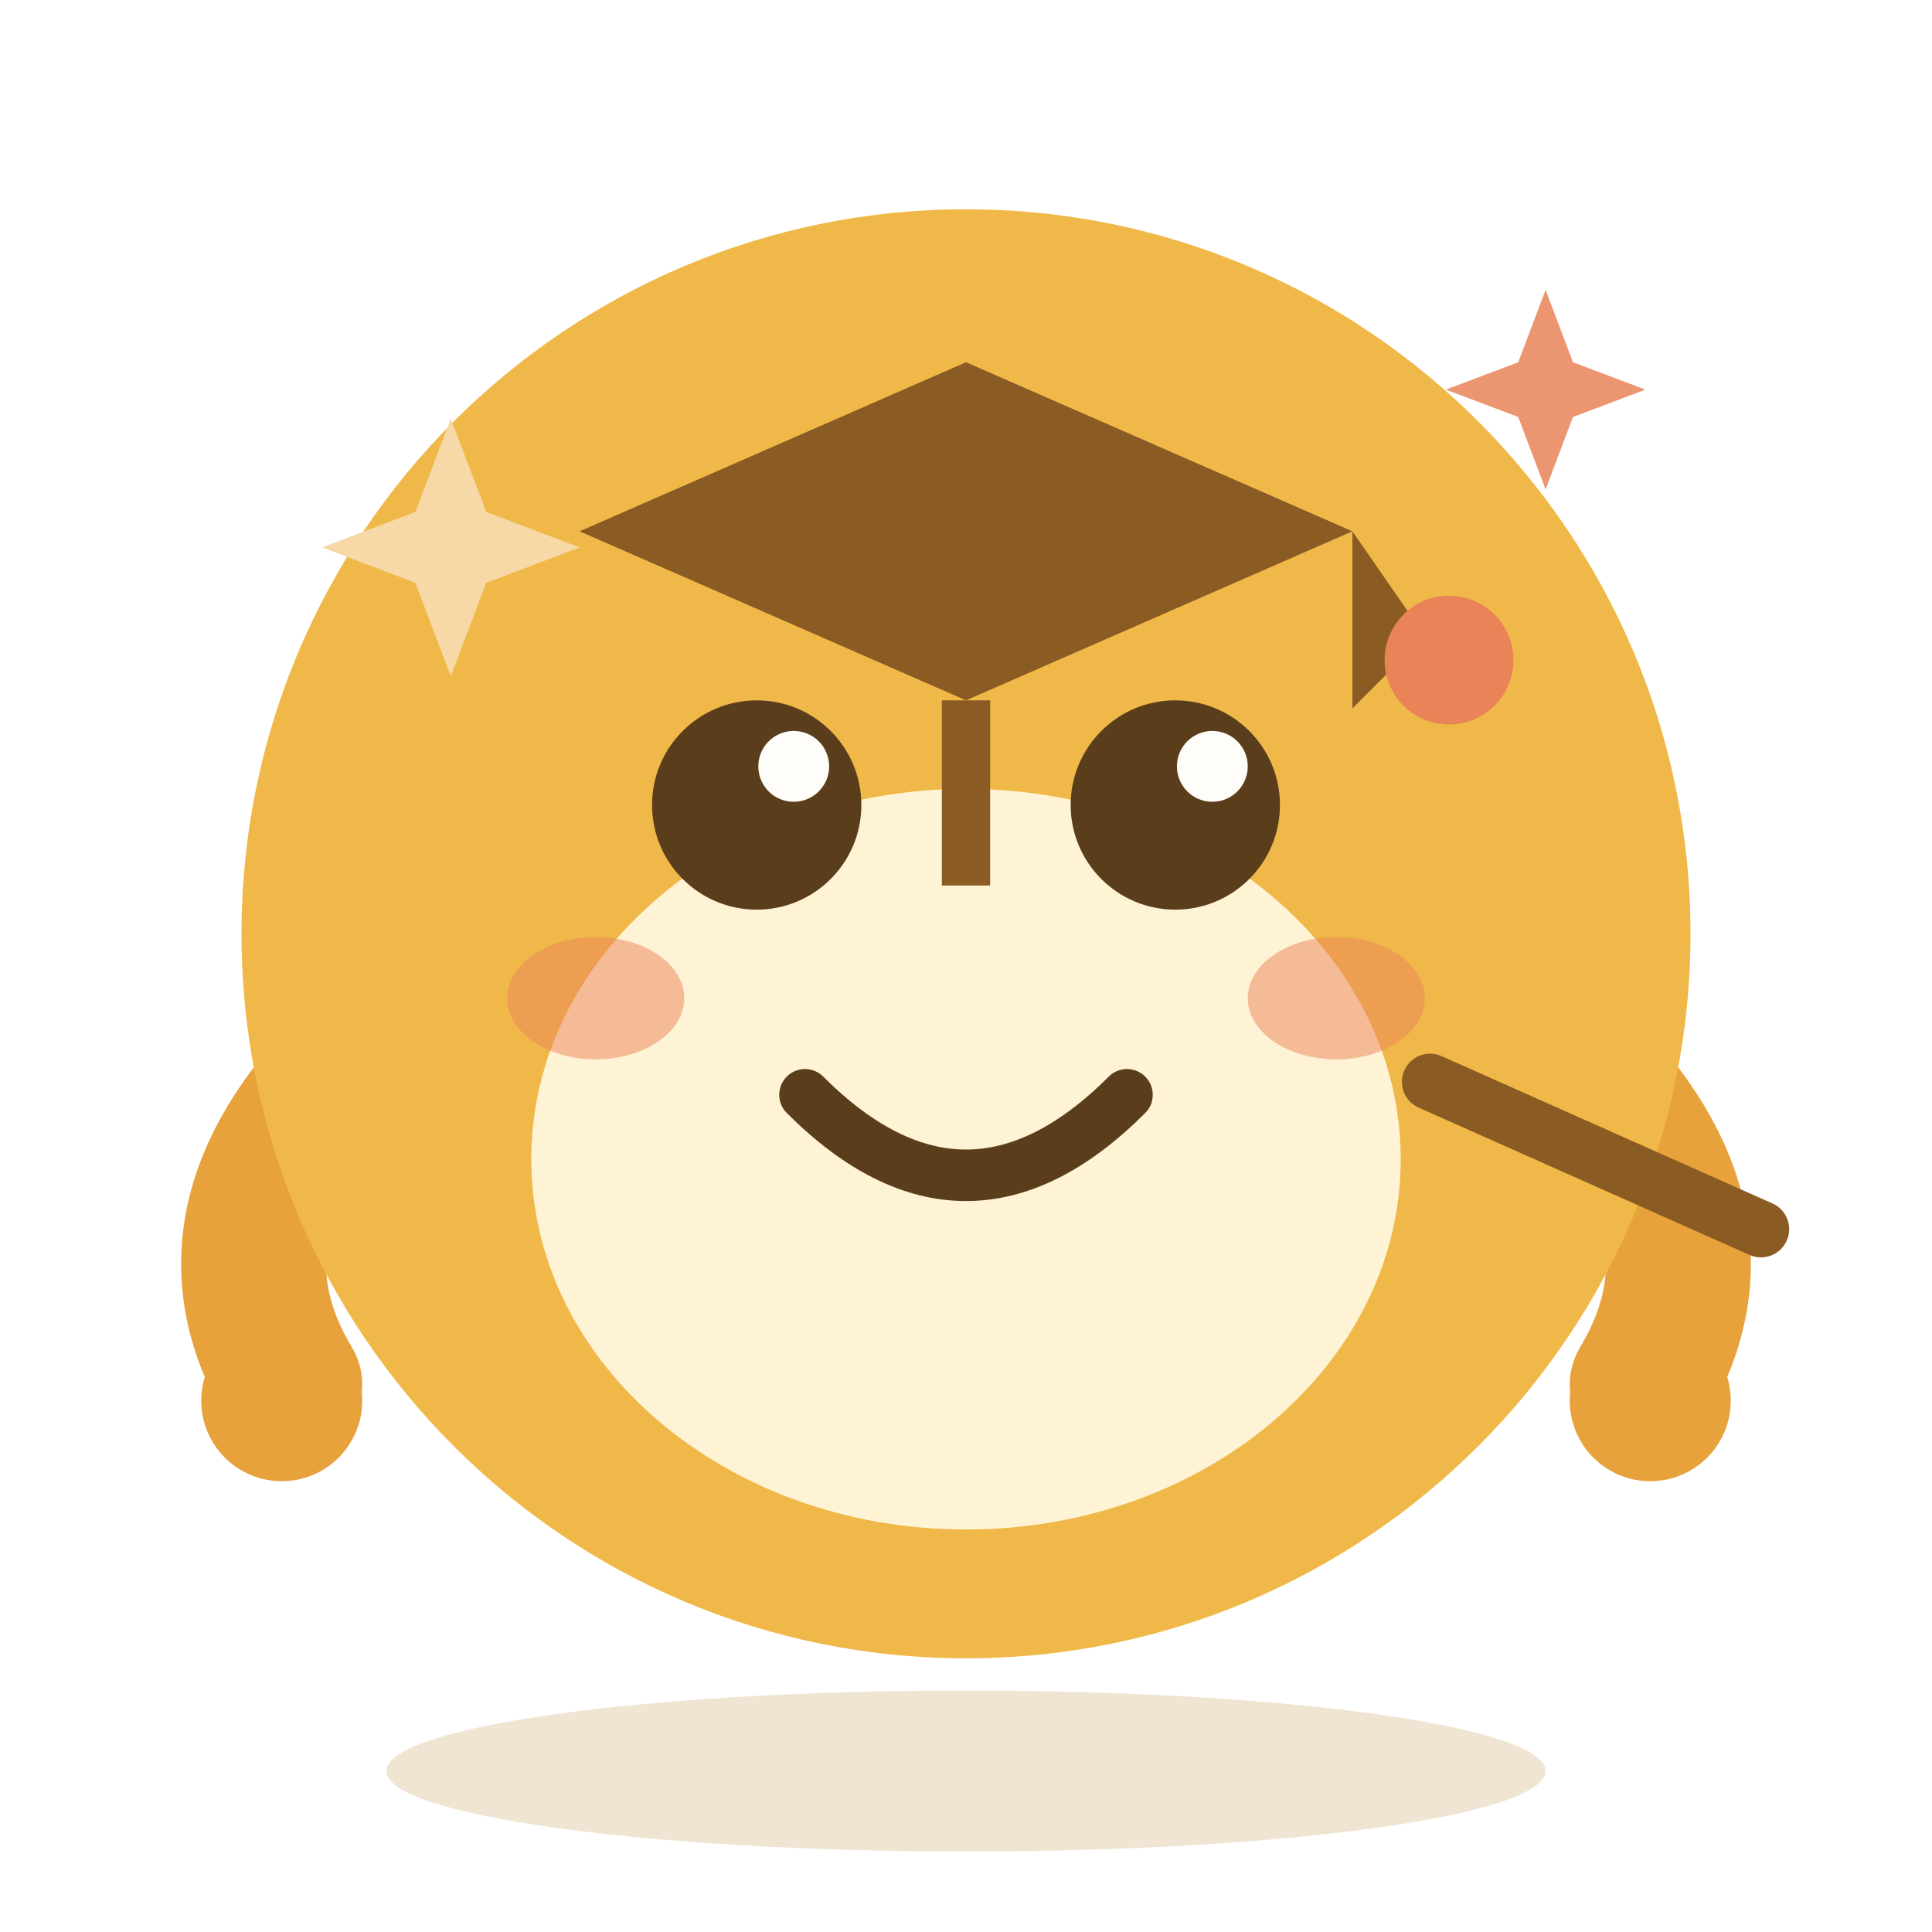
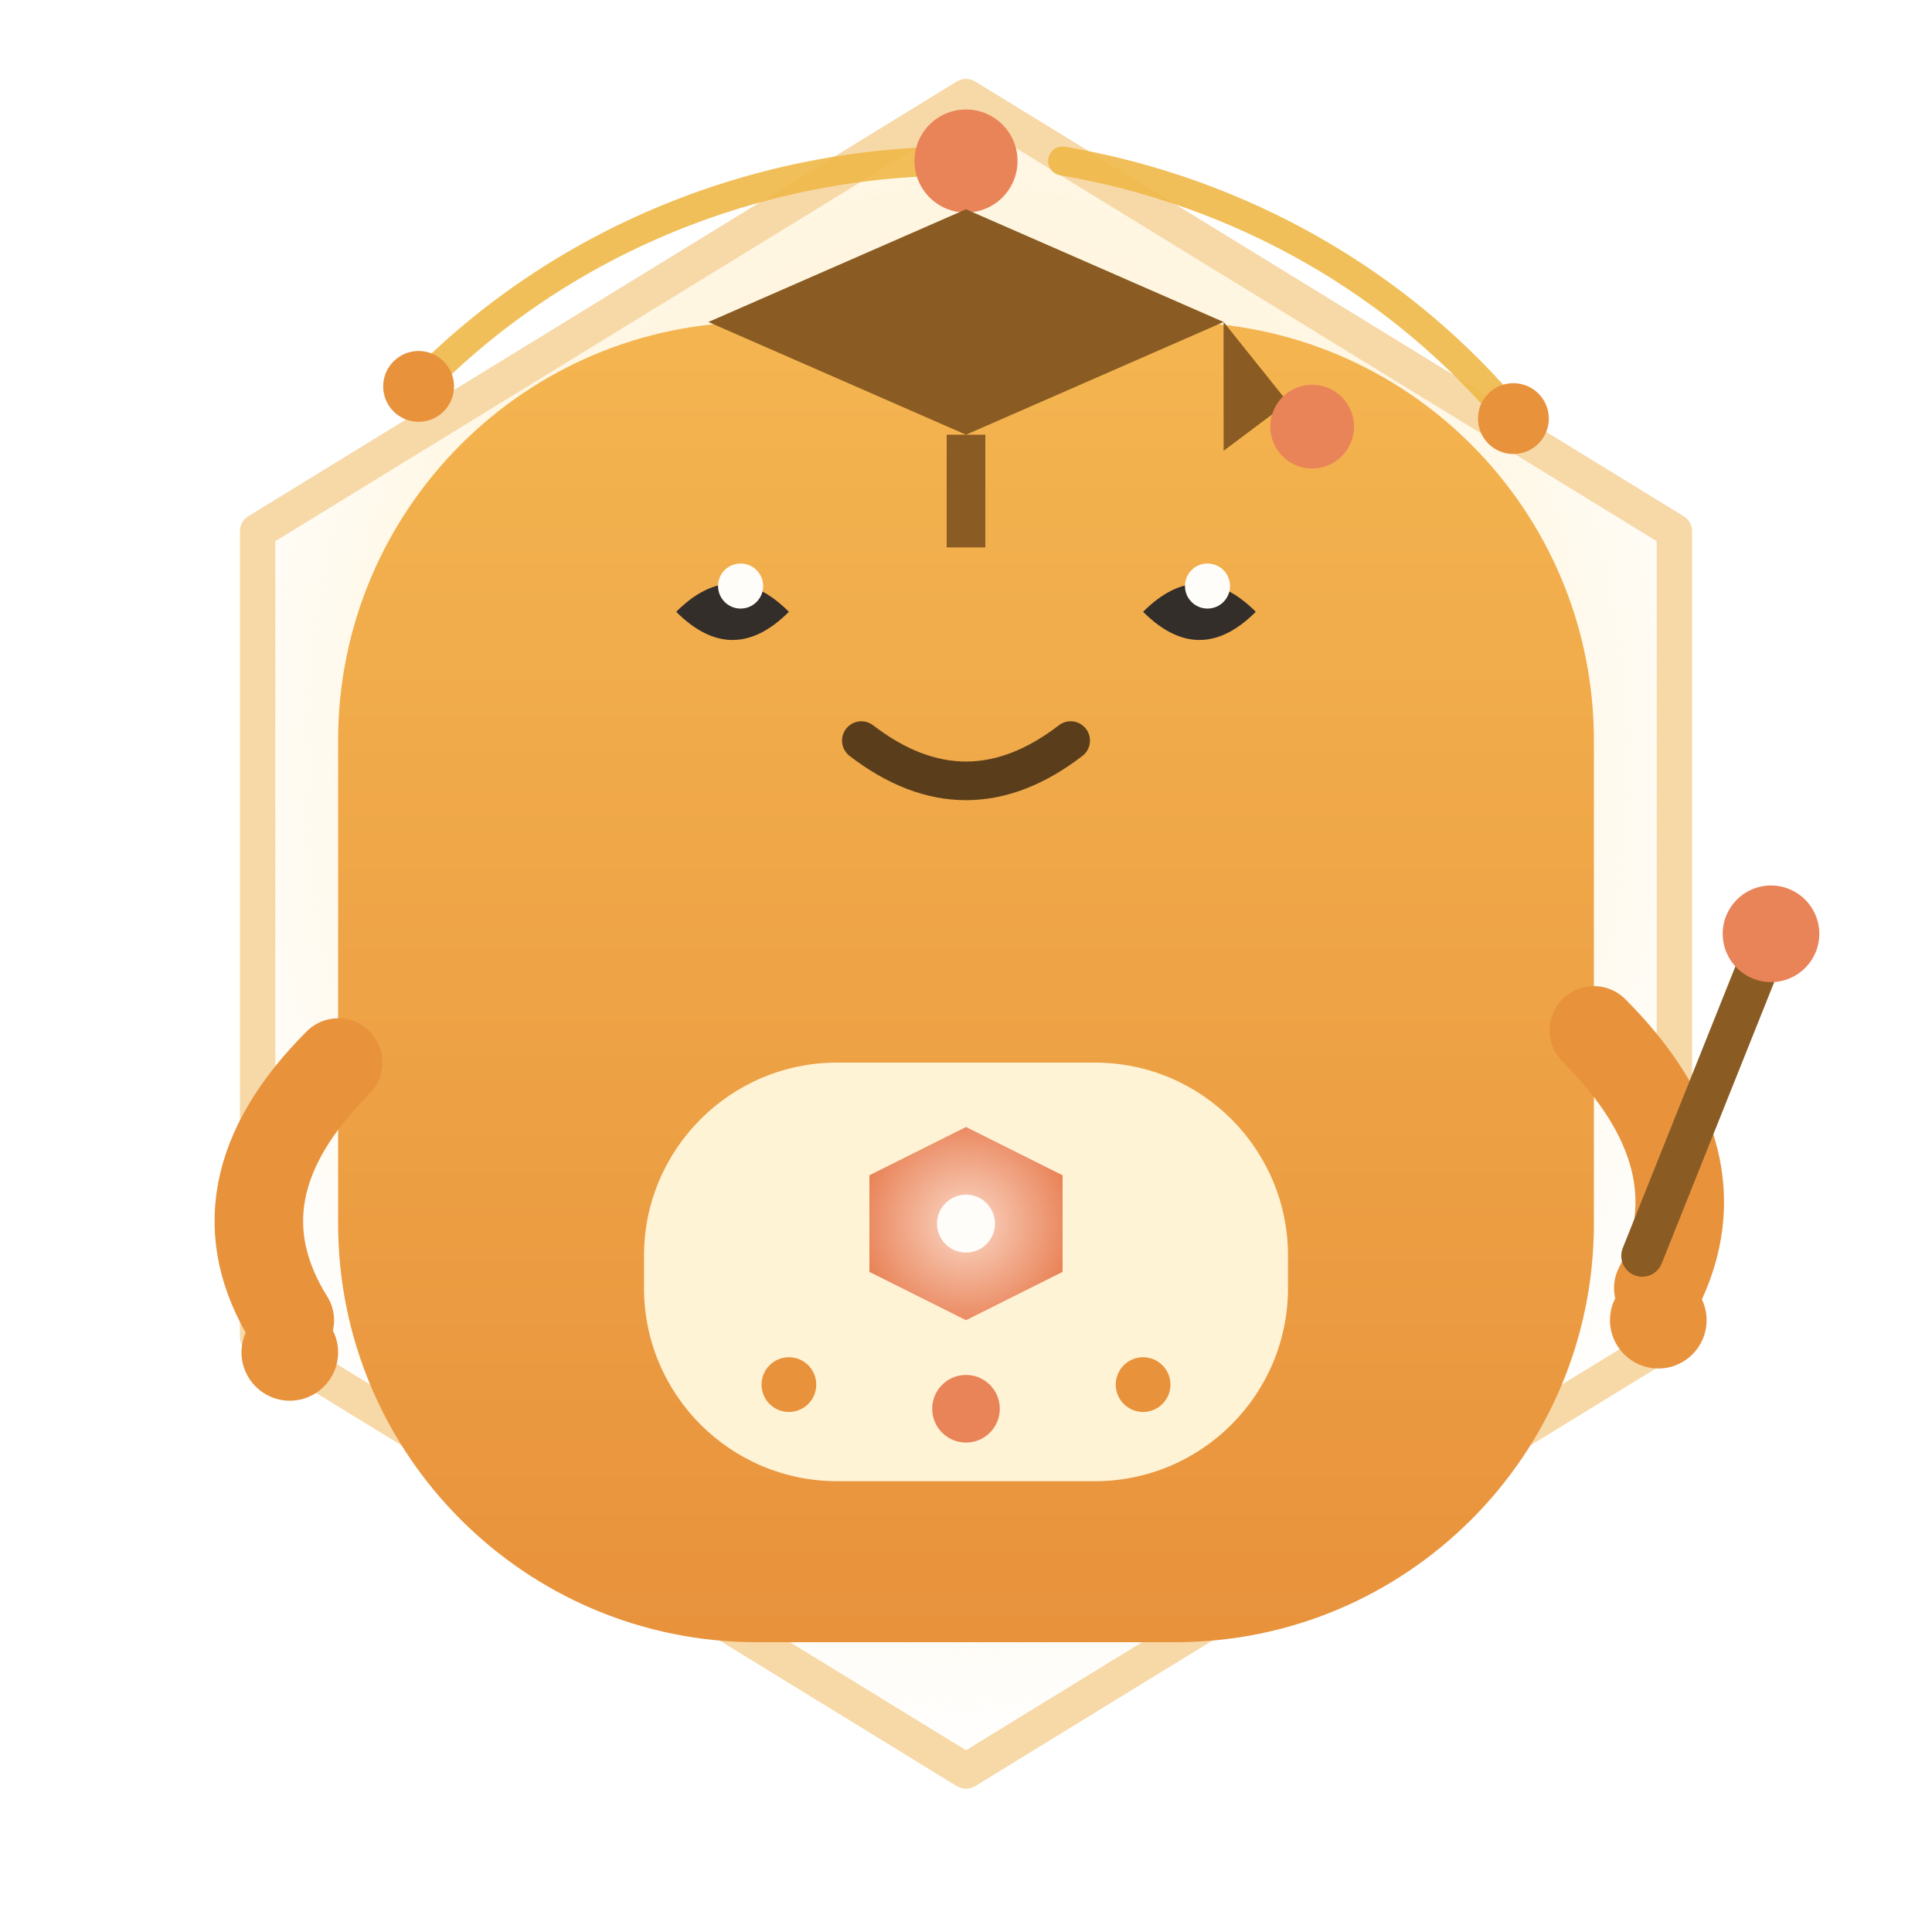
- <svg xmlns="http://www.w3.org/2000/svg" viewBox="0 0 120 120" width="120" height="120" role="img" aria-label="小圆 XiaoYuan，温暖陪伴型导师吉祥物">
-   <ellipse cx="60" cy="110" rx="36" ry="5" fill="#F0E4D3" />
-   <path d="M22 66 Q12 76 18 86" stroke="#E8A23B" stroke-width="9" stroke-linecap="round" fill="none" />
-   <path d="M98 66 Q108 76 102 86" stroke="#E8A23B" stroke-width="9" stroke-linecap="round" fill="none" />
-   <circle cx="17.5" cy="87" r="5" fill="#E8A23B" />
-   <circle cx="102.5" cy="87" r="5" fill="#E8A23B" />
-   <circle cx="60" cy="58" r="45" fill="#F0B848" />
-   <ellipse cx="60" cy="72" rx="27" ry="23" fill="#FFF3D5" />
-   <path d="M28 26 l2.2 5.8 5.8 2.2 -5.8 2.2 -2.2 5.8 -2.2 -5.8 -5.8 -2.2 5.8 -2.2 Z" fill="#F7D9A8" />
-   <path d="M96 18 l1.7 4.5 4.5 1.7 -4.5 1.7 -1.7 4.5 -1.7 -4.5 -4.5 -1.7 4.5 -1.7 Z" fill="#E98358" opacity="0.85" />
-   <circle cx="47" cy="50" r="6.5" fill="#5A3E1B" />
-   <circle cx="73" cy="50" r="6.5" fill="#5A3E1B" />
-   <circle cx="49.3" cy="47.6" r="2.2" fill="#FFFDF9" />
-   <circle cx="75.3" cy="47.6" r="2.2" fill="#FFFDF9" />
-   <ellipse cx="37" cy="62" rx="5.5" ry="3.8" fill="#E98358" opacity="0.5" />
-   <ellipse cx="83" cy="62" rx="5.5" ry="3.8" fill="#E98358" opacity="0.5" />
-   <path d="M50 68 Q60 78 70 68" stroke="#5A3E1B" stroke-width="3.2" fill="none" stroke-linecap="round" />
-   <path d="M36 33 L60 22.5 L84 33 L60 43.5 Z" fill="#8A5B22" />
-   <path d="M60 43.5 L60 55" stroke="#8A5B22" stroke-width="3" fill="none" />
-   <path d="M84 33 L88.5 39.5 L84 44 Z" fill="#8A5B22" />
-   <circle cx="90" cy="41" r="4" fill="#E98358" />
-   <rect x="86" y="70" width="26" height="3.5" rx="1.75" fill="#8A5B22" transform="rotate(24 99 72)" />
+ <svg xmlns="http://www.w3.org/2000/svg" viewBox="0 0 120 120" width="120" height="120" role="img" aria-label="小圆 XiaoYuan 温暖陪伴型导师 · 科技现代版">
+   <defs>
+     <radialGradient id="glow" cx="50%" cy="40%" r="62%">
+       <stop offset="0%" stop-color="#FFE9C4" />
+       <stop offset="68%" stop-color="#FFF3D5" stop-opacity="0.55" />
+       <stop offset="100%" stop-color="#FFF8F0" stop-opacity="0" />
+     </radialGradient>
+     <linearGradient id="bodyG" x1="0" y1="0" x2="0" y2="1">
+       <stop offset="0%" stop-color="#F4B550" />
+       <stop offset="100%" stop-color="#E8923C" />
+     </linearGradient>
+     <radialGradient id="coreG" cx="50%" cy="50%" r="55%">
+       <stop offset="0%" stop-color="#FBD9C8" />
+       <stop offset="100%" stop-color="#E98358" />
+     </radialGradient>
+   </defs>
+   <path d="M60 6 L104 33 L104 83 L60 110 L16 83 L16 33 Z" fill="url(#glow)" stroke="#F7D9A8" stroke-width="2.2" stroke-linejoin="round" />
+   <path d="M26 24 A46 44 0 0 1 60 10" stroke="#F0B848" stroke-width="1.8" fill="none" stroke-linecap="round" opacity="0.9" />
+   <path d="M94 26 A46 44 0 0 0 66 10" stroke="#F0B848" stroke-width="1.8" fill="none" stroke-linecap="round" opacity="0.9" />
+   <circle cx="60" cy="10" r="3.2" fill="#E98358" />
+   <circle cx="26" cy="24" r="2.2" fill="#E8923C" />
+   <circle cx="94" cy="26" r="2.2" fill="#E8923C" />
+   <rect x="21" y="20" width="78" height="82" rx="26" fill="url(#bodyG)" />
+   <path d="M21 66 Q13 74 18 82" stroke="#E8923C" stroke-width="5.5" stroke-linecap="round" fill="none" />
+   <circle cx="18" cy="84" r="3" fill="#E8923C" />
+   <path d="M99 64 Q107 72 103 80" stroke="#E8923C" stroke-width="5.5" stroke-linecap="round" fill="none" />
+   <circle cx="103" cy="82" r="3" fill="#E8923C" />
+   <line x1="102" y1="78" x2="110" y2="58" stroke="#8A5B22" stroke-width="2.6" stroke-linecap="round" />
+   <circle cx="110" cy="58" r="3" fill="#E98358" />
+   <rect x="40" y="66" width="40" height="26" rx="12" fill="#FFF3D5" />
+   <polygon points="60,70 66,73 66,79 60,82 54,79 54,73" fill="url(#coreG)" />
+   <circle cx="60" cy="76" r="1.8" fill="#FFFDF9" />
+   <circle cx="49" cy="86" r="1.7" fill="#E8923C" />
+   <circle cx="60" cy="87.5" r="2.1" fill="#E98358" />
+   <circle cx="71" cy="86" r="1.7" fill="#E8923C" />
+   <path d="M42 38 Q45.5 34.5 49 38 Q45.5 41.5 42 38 Z" fill="#332E2A" />
+   <path d="M71 38 Q74.5 34.5 78 38 Q74.5 41.5 71 38 Z" fill="#332E2A" />
+   <circle cx="46" cy="36.4" r="1.4" fill="#FFFDF9" />
+   <circle cx="75" cy="36.4" r="1.4" fill="#FFFDF9" />
+   <path d="M53.5 46 Q60 51 66.5 46" stroke="#5A3E1B" stroke-width="2.4" fill="none" stroke-linecap="round" />
+   <path d="M44 20 L60 13 L76 20 L60 27 Z" fill="#8A5B22" />
+   <path d="M60 27 L60 34" stroke="#8A5B22" stroke-width="2.4" fill="none" />
+   <path d="M76 20 L80 25 L76 28 Z" fill="#8A5B22" />
+   <circle cx="81.5" cy="26.5" r="2.6" fill="#E98358" />
</svg>
